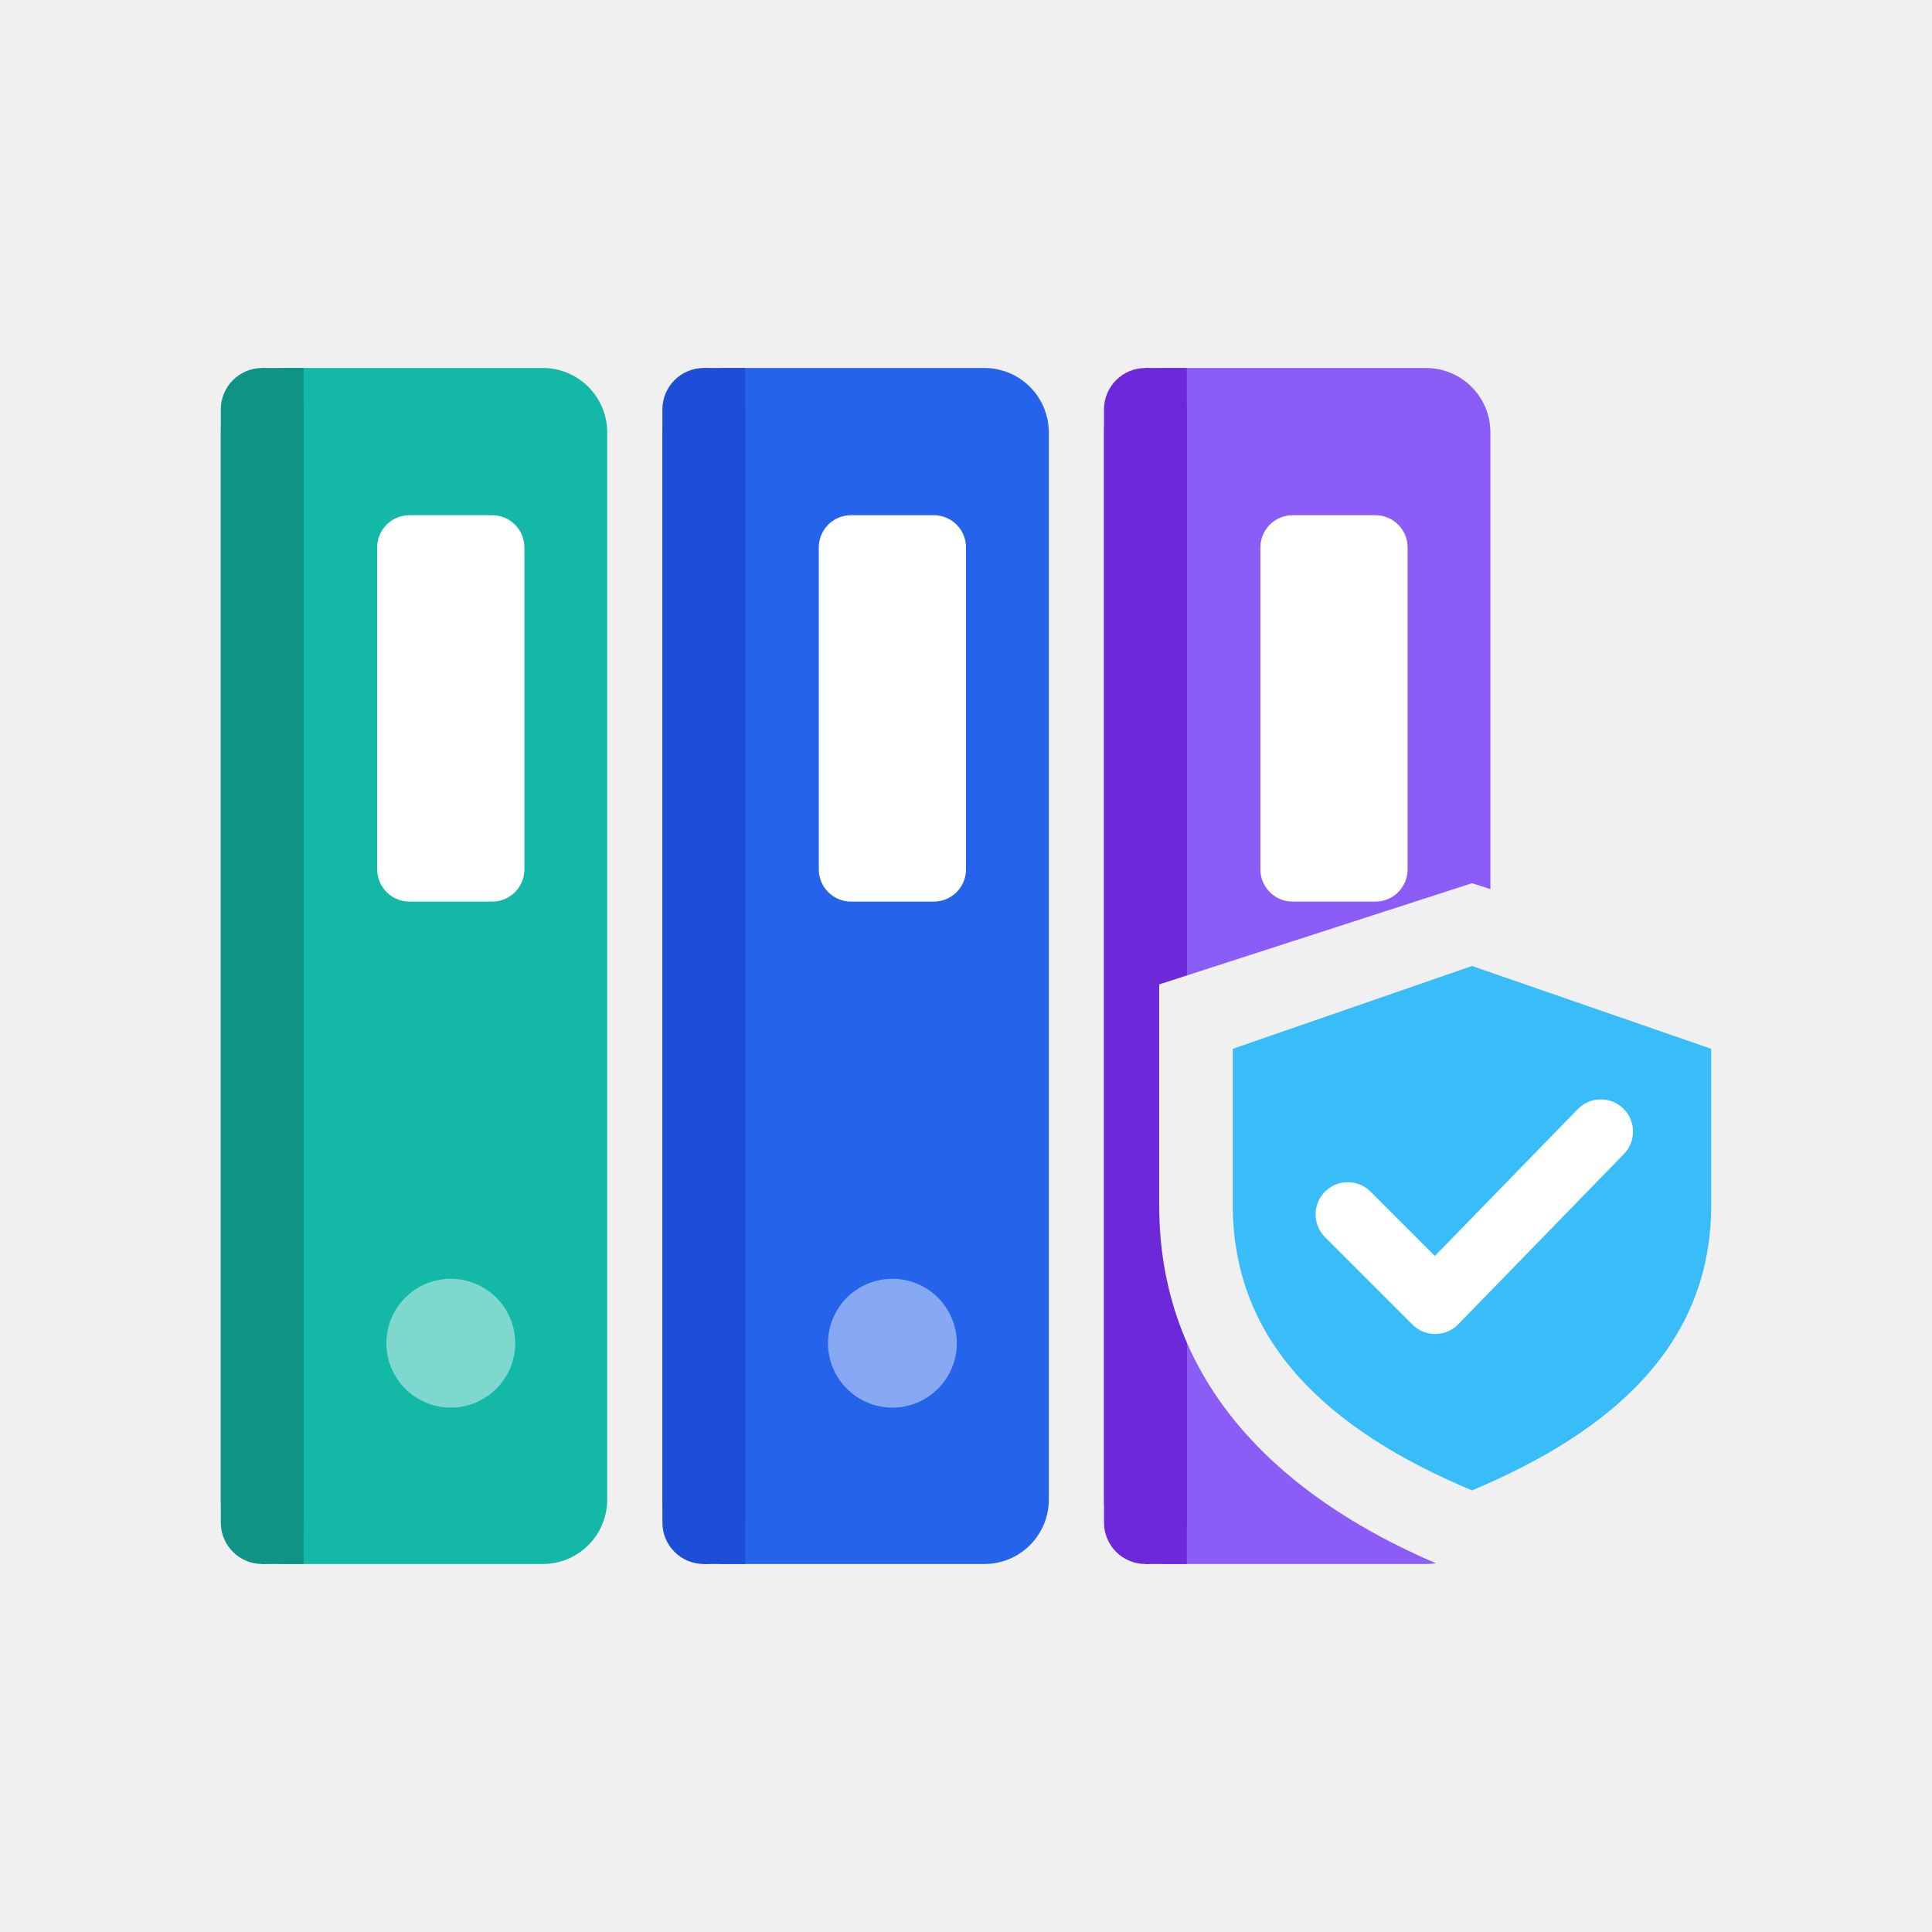
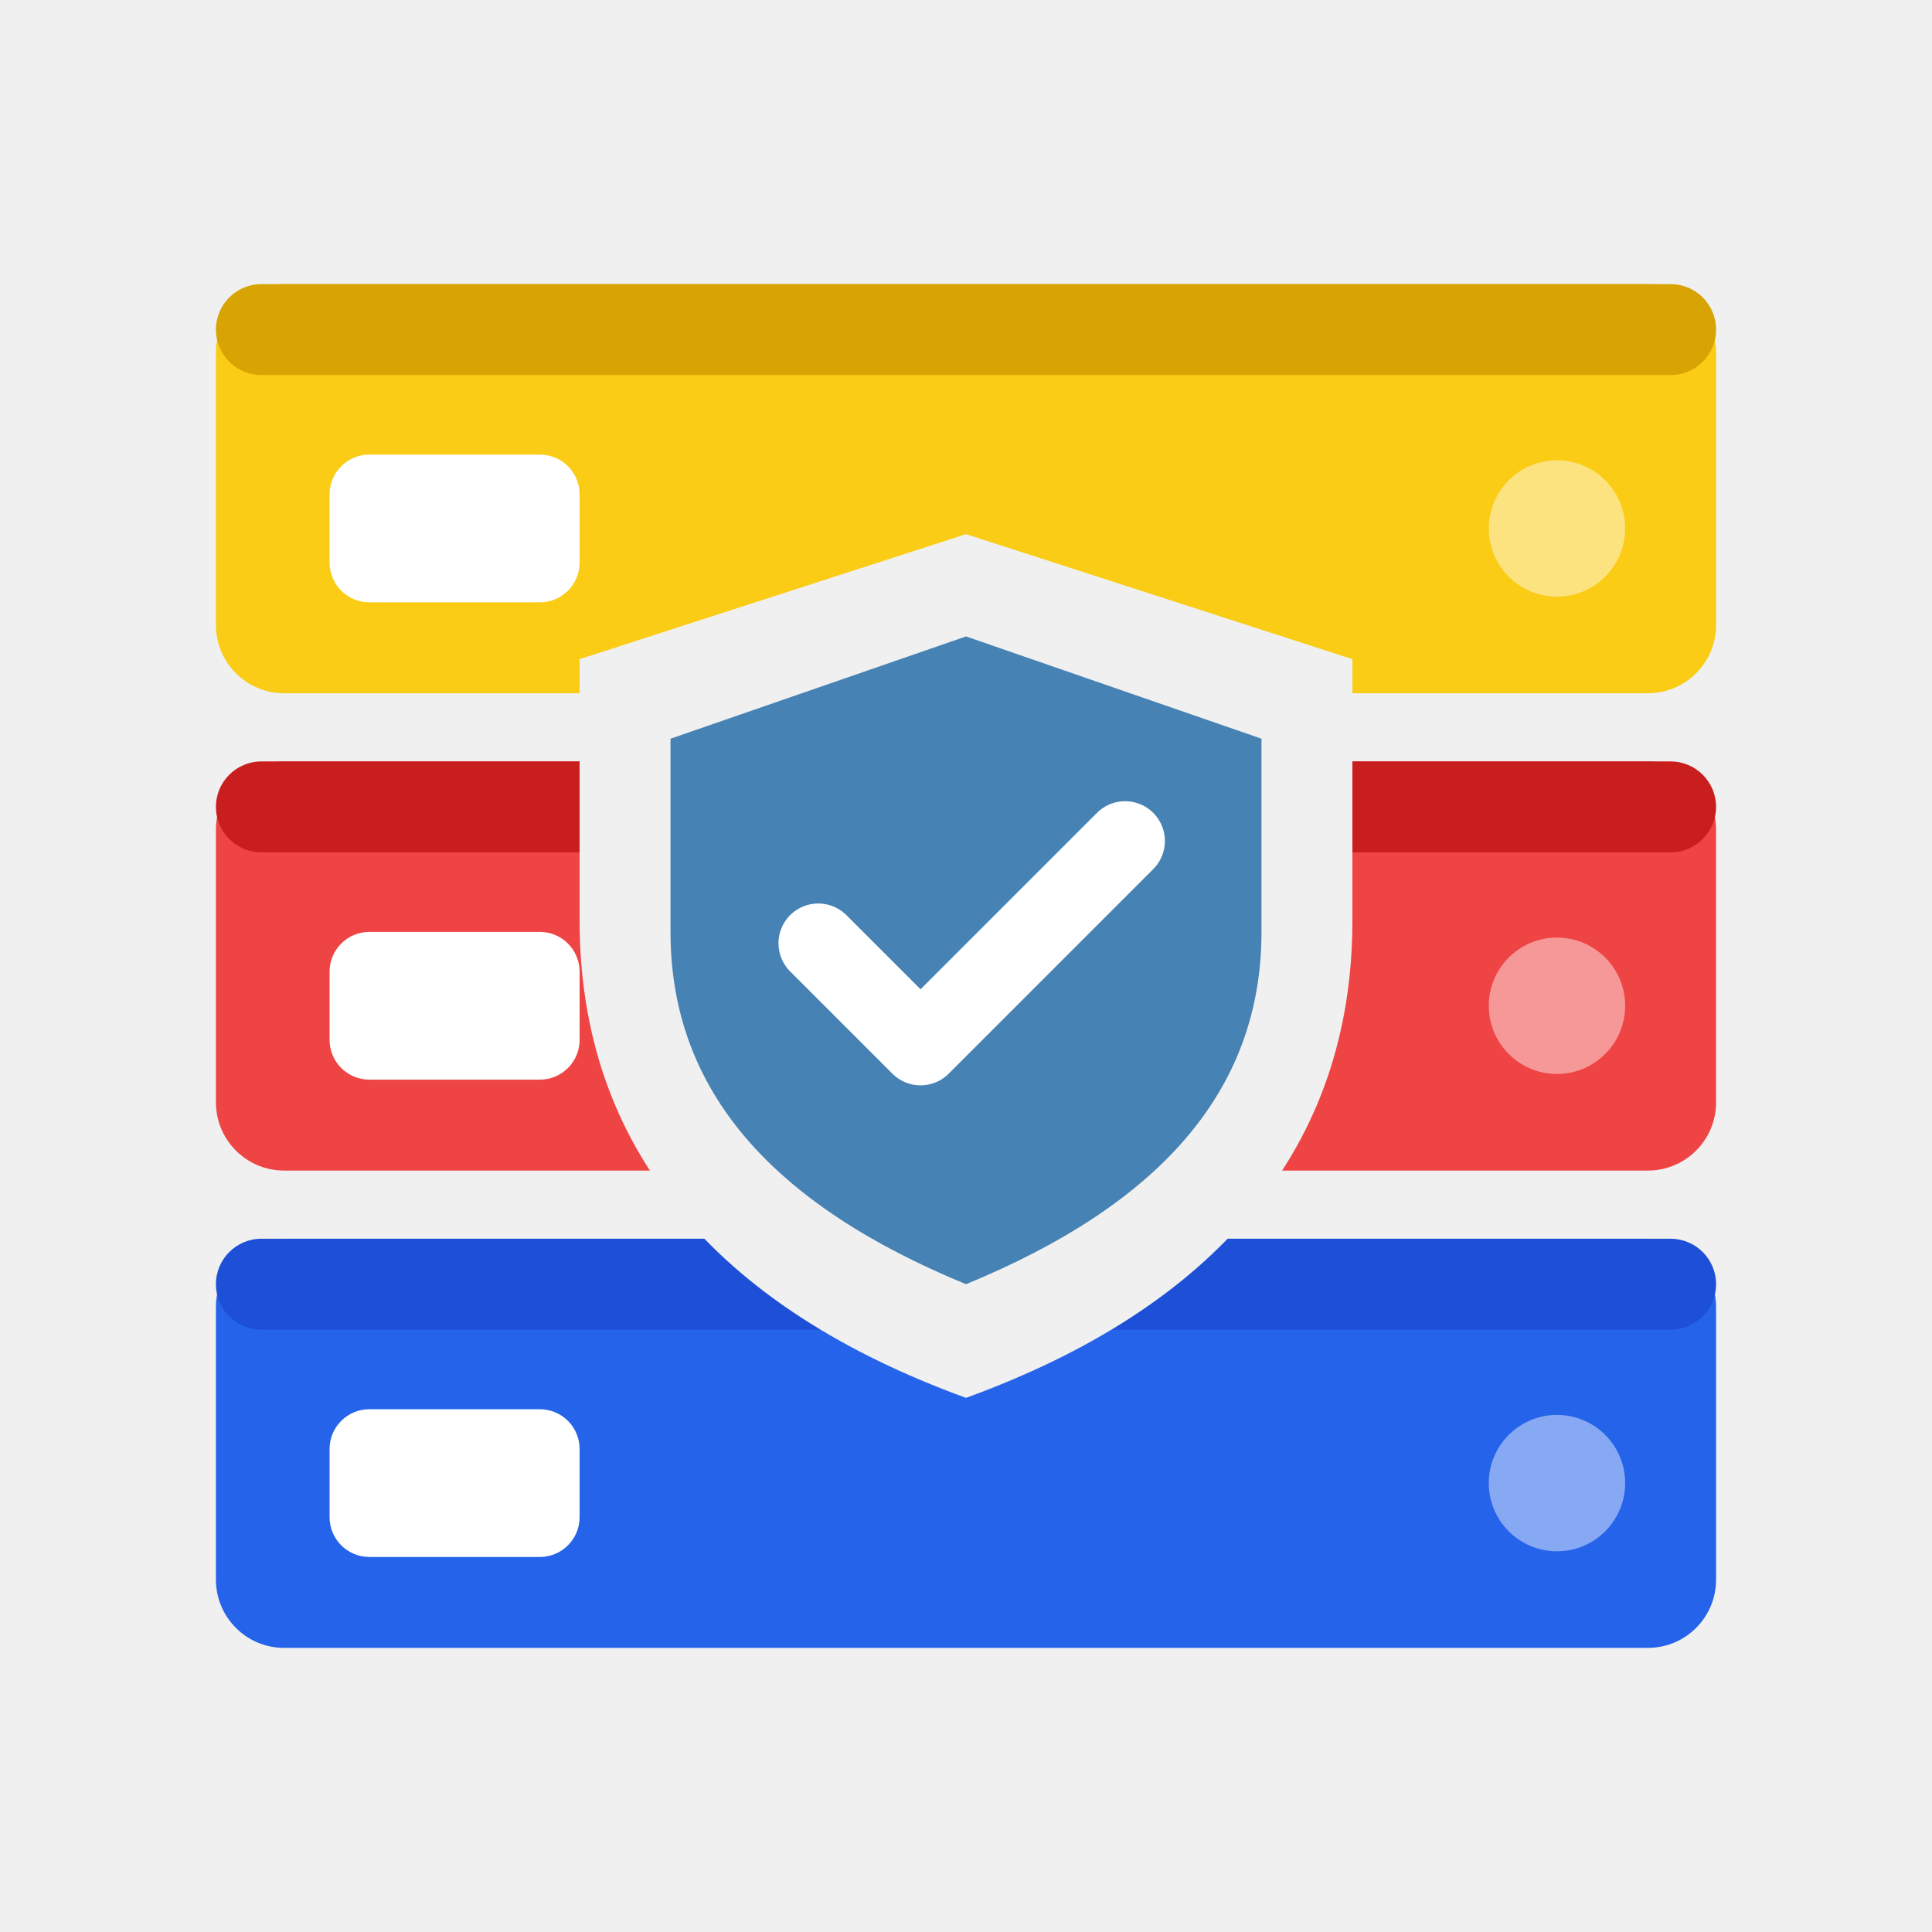
- <svg xmlns="http://www.w3.org/2000/svg" viewBox="120 120 840 840" role="img" aria-label="DMS">
-   <rect x="216" y="280" width="168" height="520" rx="28" fill="#14b8a6" />
-   <rect x="216" y="280" width="36" height="520" rx="18" fill="#0f9384" />
-   <rect x="234" y="280" width="18" height="520" fill="#0f9384" />
-   <rect x="284" y="344" width="64" height="168" rx="14" fill="#fff" />
-   <circle cx="316" cy="704" r="28" fill="#fff" fill-opacity=".45" />
-   <rect x="408" y="280" width="168" height="520" rx="28" fill="#2563eb" />
-   <rect x="408" y="280" width="36" height="520" rx="18" fill="#1d4ed8" />
-   <rect x="426" y="280" width="18" height="520" fill="#1d4ed8" />
-   <rect x="476" y="344" width="64" height="168" rx="14" fill="#fff" />
-   <circle cx="508" cy="704" r="28" fill="#fff" fill-opacity=".45" />
+ <svg xmlns="http://www.w3.org/2000/svg" viewBox="172 172 680 680" role="img" aria-label="DMS">
  <mask id="cut">
-     <rect x="120" y="120" width="840" height="840" fill="#fff" />
-     <path d="M624 548 760 504 896 548V644C896 724 840 776 760 806 680 776 624 724 624 644Z" fill="#000" />
+     <rect x="172" y="172" width="680" height="680" fill="#fff" />
+     <path d="M376 404 512 360 648 404V496C648 576 600 632 512 664 424 632 376 576 376 496Z" fill="#000" />
  </mask>
  <g mask="url(#cut)">
-     <rect x="600" y="280" width="168" height="520" rx="28" fill="#8b5cf6" />
-     <rect x="600" y="280" width="36" height="520" rx="18" fill="#6d28d9" />
-     <rect x="618" y="280" width="18" height="520" fill="#6d28d9" />
-     <rect x="668" y="344" width="64" height="168" rx="14" fill="#fff" />
+     <rect x="248" y="272" width="528" height="144" rx="24" fill="#facc15" />
+     <rect x="248" y="272" width="528" height="32" rx="16" fill="#d7a404" />
+     <rect x="288" y="332" width="88" height="52" rx="14" fill="#fff" />
+     <circle cx="720" cy="358" r="24" fill="#fff" fill-opacity=".45" />
+     <rect x="248" y="440" width="528" height="144" rx="24" fill="#ef4444" />
+     <rect x="248" y="440" width="528" height="32" rx="16" fill="#c81e1e" />
+     <rect x="288" y="500" width="88" height="52" rx="14" fill="#fff" />
+     <circle cx="720" cy="526" r="24" fill="#fff" fill-opacity=".45" />
+     <rect x="248" y="608" width="528" height="144" rx="24" fill="#2563eb" />
+     <rect x="248" y="608" width="528" height="32" rx="16" fill="#1d4fd7" />
+     <rect x="288" y="668" width="88" height="52" rx="14" fill="#fff" />
+     <circle cx="720" cy="694" r="24" fill="#fff" fill-opacity=".45" />
  </g>
-   <path d="M656 576 760 540 864 576V644C864 704 822 742 760 768 698 742 656 704 656 644Z" fill="#38bdf8" />
-   <path d="m706 648 38 38 72-74" fill="none" stroke="#fff" stroke-width="28" stroke-linecap="round" stroke-linejoin="round" />
+   <path d="M408 432 512 396 616 432V500C616 556 580 596 512 624 444 596 408 556 408 500Z" fill="#4682b4" />
+   <path d="m460 504 36 36 72-72" fill="none" stroke="#fff" stroke-width="28" stroke-linecap="round" stroke-linejoin="round" />
</svg>
